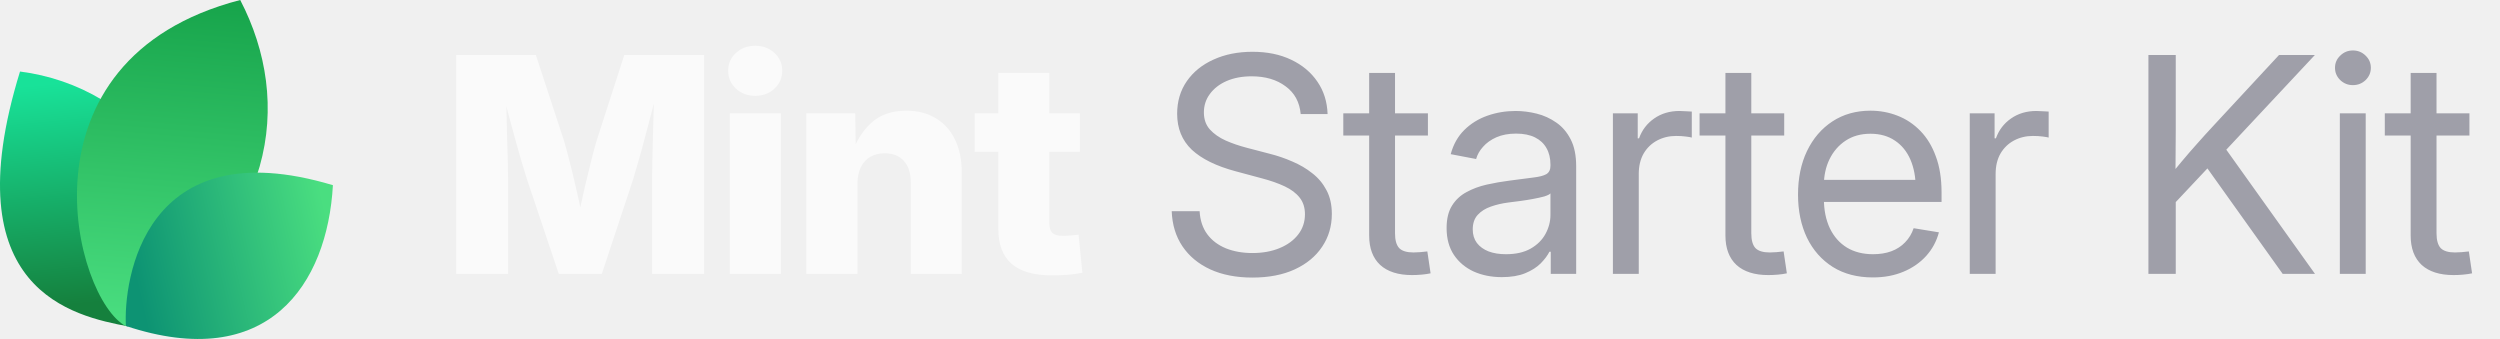
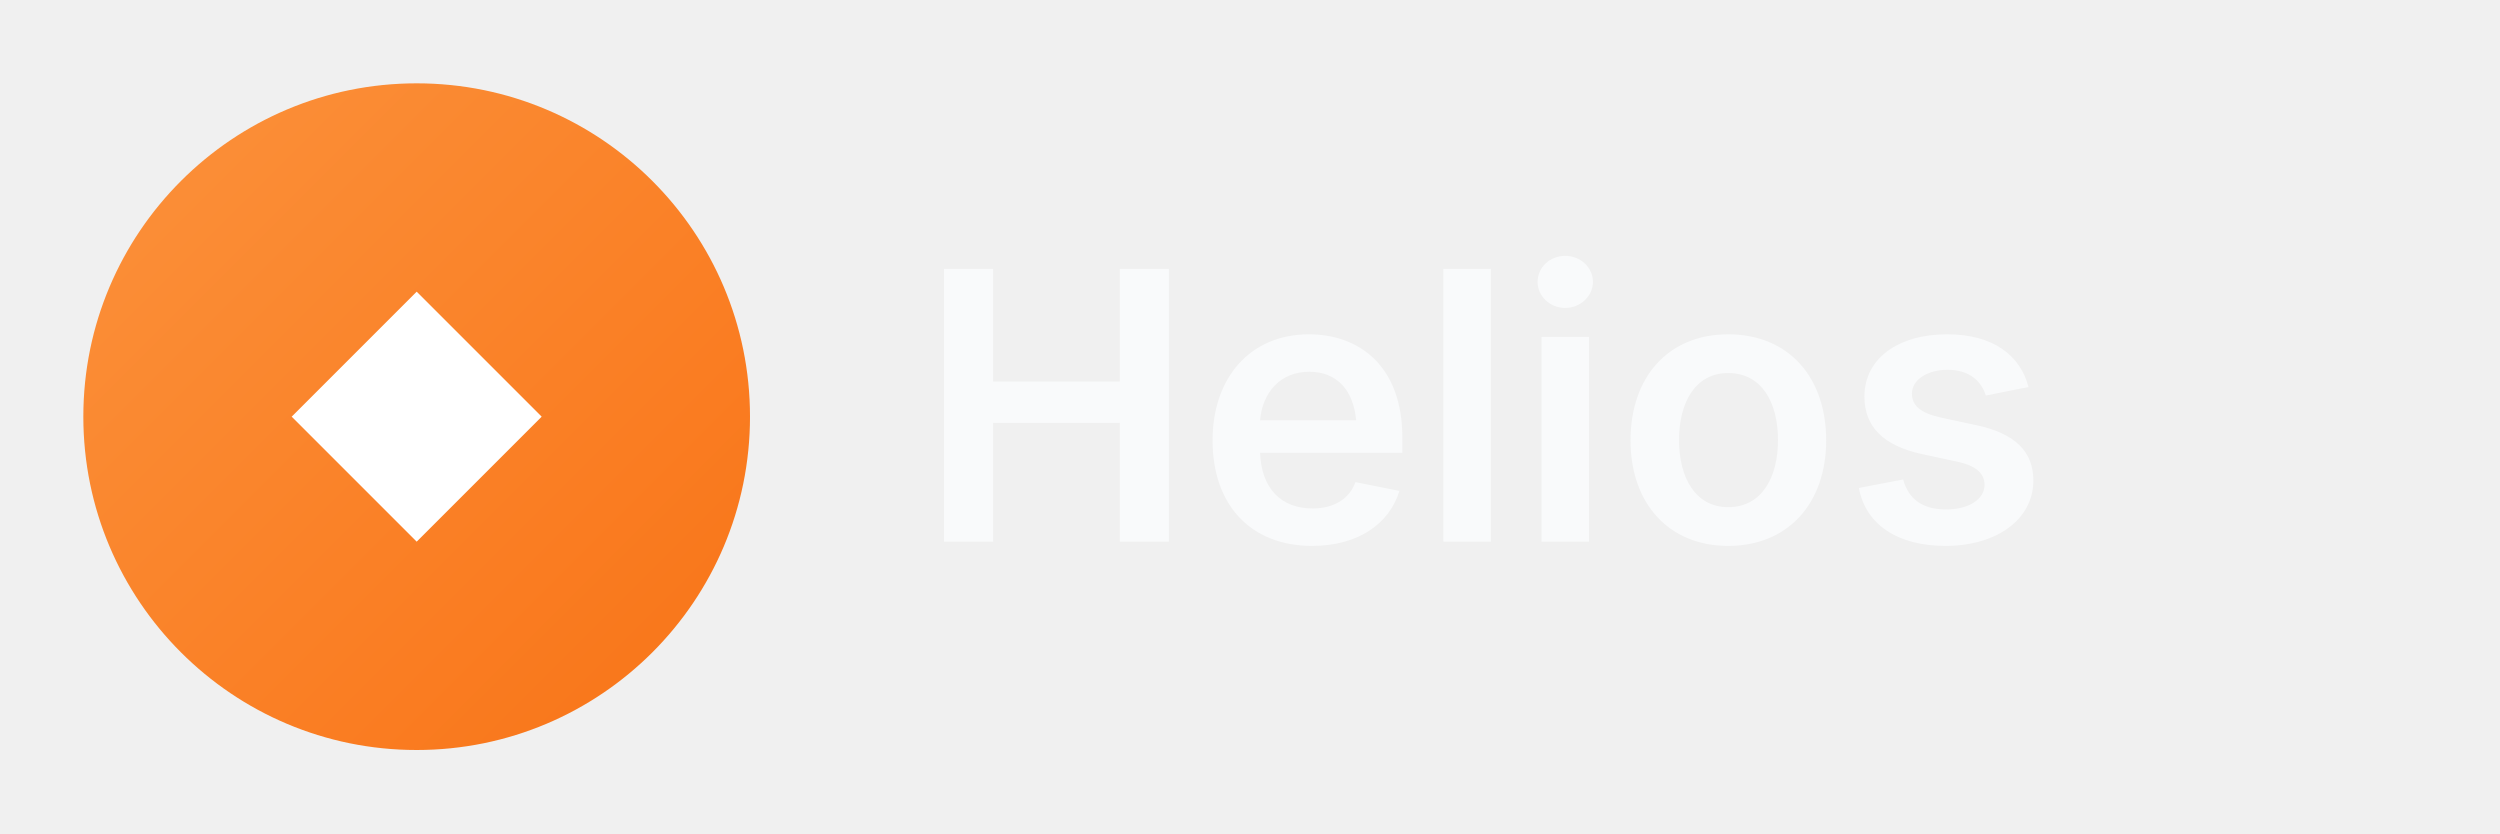
- <svg xmlns="http://www.w3.org/2000/svg" width="177" height="24" viewBox="0 0 177 24" fill="none">
-   <path d="M9.061 23.108C5.268 22.377 -3.391 20.627 1.417 5.064C9.634 6.099 16.973 14.064 9.061 23.108Z" fill="url(#paint0_linear_17557_2145)" />
-   <path d="M8.919 23.094C5.276 21.222 0.784 4.209 17.007 0C20.757 7.193 19.621 16.545 8.919 23.094Z" fill="url(#paint1_linear_17557_2145)" />
-   <path d="M8.914 23.079C8.735 19.882 10.159 9.085 23.57 13.111C23.181 20.123 18.984 26.418 8.914 23.079Z" fill="url(#paint2_linear_17557_2145)" />
-   <path d="M32.301 19.392V3.894H37.938L39.925 9.948C40.036 10.315 40.164 10.787 40.31 11.362C40.462 11.938 40.611 12.552 40.757 13.204C40.91 13.855 41.048 14.483 41.173 15.086C41.305 15.682 41.412 16.192 41.495 16.615H40.695C40.771 16.192 40.871 15.682 40.996 15.086C41.128 14.49 41.267 13.866 41.412 13.214C41.565 12.562 41.714 11.948 41.86 11.373C42.005 10.79 42.133 10.315 42.244 9.948L44.2 3.894H49.848V19.392H46.166V12.704C46.166 12.357 46.173 11.917 46.187 11.383C46.2 10.849 46.214 10.27 46.228 9.646C46.249 9.022 46.266 8.391 46.28 7.753C46.301 7.115 46.311 6.519 46.311 5.964H46.623C46.485 6.561 46.332 7.181 46.166 7.826C45.999 8.471 45.833 9.102 45.666 9.719C45.507 10.336 45.351 10.901 45.198 11.414C45.053 11.928 44.928 12.357 44.824 12.704L42.608 19.392H39.561L37.314 12.704C37.203 12.357 37.072 11.928 36.919 11.414C36.773 10.901 36.614 10.34 36.441 9.729C36.274 9.112 36.104 8.481 35.931 7.836C35.764 7.192 35.608 6.567 35.463 5.964H35.827C35.834 6.512 35.844 7.105 35.858 7.743C35.872 8.374 35.886 9.005 35.9 9.636C35.92 10.26 35.938 10.839 35.952 11.373C35.965 11.907 35.972 12.351 35.972 12.704V19.392H32.301ZM51.668 19.392V8.024H55.288V19.392H51.668ZM53.468 6.786C52.927 6.786 52.473 6.616 52.105 6.276C51.738 5.93 51.554 5.507 51.554 5.007C51.554 4.508 51.738 4.088 52.105 3.749C52.473 3.409 52.927 3.239 53.468 3.239C54.009 3.239 54.463 3.409 54.83 3.749C55.198 4.082 55.382 4.501 55.382 5.007C55.382 5.507 55.198 5.93 54.83 6.276C54.463 6.616 54.009 6.786 53.468 6.786ZM60.708 13.027V19.392H57.088V8.024H60.551L60.593 10.967H60.281C60.593 10.024 61.061 9.268 61.685 8.7C62.309 8.124 63.138 7.836 64.171 7.836C64.975 7.836 65.672 8.017 66.262 8.377C66.851 8.731 67.302 9.234 67.614 9.885C67.933 10.537 68.092 11.307 68.092 12.194V19.392H64.483V12.912C64.483 12.26 64.32 11.754 63.994 11.394C63.675 11.033 63.221 10.853 62.632 10.853C62.25 10.853 61.914 10.936 61.623 11.102C61.332 11.269 61.106 11.515 60.947 11.841C60.787 12.16 60.708 12.555 60.708 13.027ZM76.456 8.024V10.749H69.008V8.024H76.456ZM70.683 5.163H74.292V15.783C74.292 16.102 74.361 16.334 74.5 16.48C74.646 16.625 74.899 16.698 75.259 16.698C75.405 16.698 75.596 16.688 75.831 16.667C76.074 16.646 76.251 16.629 76.362 16.615L76.632 19.309C76.313 19.378 75.963 19.427 75.582 19.455C75.207 19.482 74.836 19.496 74.469 19.496C73.2 19.496 72.25 19.222 71.619 18.674C70.995 18.127 70.683 17.308 70.683 16.22V5.163Z" fill="#FAFAFA" />
-   <path d="M88.667 19.652C87.523 19.652 86.528 19.458 85.682 19.07C84.843 18.681 84.188 18.137 83.716 17.437C83.245 16.736 82.992 15.908 82.957 14.951H84.933C84.968 15.596 85.148 16.14 85.474 16.584C85.8 17.021 86.24 17.354 86.795 17.582C87.35 17.804 87.974 17.915 88.667 17.915C89.388 17.915 90.026 17.801 90.581 17.572C91.143 17.343 91.583 17.024 91.902 16.615C92.228 16.199 92.391 15.717 92.391 15.169C92.391 14.698 92.266 14.306 92.017 13.994C91.767 13.675 91.413 13.408 90.956 13.193C90.498 12.978 89.954 12.787 89.323 12.621L87.502 12.132C86.123 11.765 85.082 11.255 84.382 10.603C83.689 9.944 83.342 9.095 83.342 8.055C83.342 7.174 83.571 6.404 84.028 5.746C84.486 5.087 85.117 4.577 85.921 4.217C86.726 3.849 87.645 3.666 88.678 3.666C89.718 3.666 90.63 3.853 91.413 4.227C92.204 4.602 92.824 5.122 93.275 5.787C93.726 6.446 93.965 7.209 93.993 8.076H92.089C92.013 7.23 91.656 6.574 91.018 6.11C90.387 5.638 89.586 5.403 88.615 5.403C87.95 5.403 87.36 5.513 86.847 5.735C86.341 5.957 85.946 6.262 85.661 6.651C85.377 7.032 85.235 7.469 85.235 7.961C85.235 8.447 85.377 8.849 85.661 9.168C85.946 9.48 86.317 9.74 86.774 9.948C87.232 10.149 87.724 10.319 88.251 10.457L89.884 10.884C90.439 11.023 90.977 11.206 91.496 11.435C92.023 11.657 92.495 11.934 92.911 12.267C93.334 12.593 93.67 12.995 93.92 13.474C94.17 13.945 94.294 14.504 94.294 15.149C94.294 16.015 94.066 16.788 93.608 17.468C93.157 18.148 92.512 18.681 91.673 19.07C90.834 19.458 89.832 19.652 88.667 19.652ZM101.097 8.024V9.594H95.106V8.024H101.097ZM96.937 5.163H98.767V16.521C98.767 17 98.865 17.347 99.059 17.562C99.26 17.77 99.6 17.874 100.078 17.874C100.21 17.874 100.366 17.867 100.546 17.853C100.733 17.832 100.903 17.815 101.056 17.801L101.285 19.351C101.097 19.392 100.886 19.423 100.65 19.444C100.414 19.465 100.189 19.475 99.974 19.475C98.996 19.475 98.244 19.236 97.717 18.758C97.197 18.272 96.937 17.579 96.937 16.677V5.163ZM106.33 19.621C105.595 19.621 104.932 19.489 104.343 19.226C103.754 18.955 103.285 18.564 102.939 18.05C102.592 17.53 102.419 16.896 102.419 16.147C102.419 15.495 102.547 14.965 102.804 14.556C103.06 14.146 103.403 13.828 103.833 13.599C104.263 13.363 104.742 13.186 105.269 13.068C105.796 12.95 106.333 12.857 106.881 12.787C107.574 12.69 108.132 12.617 108.555 12.569C108.978 12.52 109.287 12.441 109.481 12.33C109.675 12.212 109.772 12.014 109.772 11.737V11.654C109.772 11.203 109.679 10.815 109.492 10.489C109.311 10.163 109.041 9.91 108.68 9.729C108.32 9.549 107.872 9.459 107.338 9.459C106.805 9.459 106.34 9.546 105.945 9.719C105.556 9.892 105.241 10.118 104.998 10.395C104.755 10.665 104.593 10.953 104.509 11.258L102.71 10.915C102.897 10.222 103.22 9.65 103.677 9.199C104.135 8.748 104.679 8.412 105.31 8.19C105.941 7.968 106.607 7.857 107.307 7.857C107.8 7.857 108.295 7.92 108.795 8.044C109.301 8.169 109.765 8.381 110.188 8.679C110.611 8.97 110.951 9.369 111.208 9.875C111.464 10.374 111.593 11.005 111.593 11.768V19.392H109.793V17.822H109.7C109.568 18.085 109.363 18.359 109.086 18.643C108.809 18.921 108.444 19.153 107.994 19.34C107.543 19.527 106.988 19.621 106.33 19.621ZM106.621 17.998C107.321 17.998 107.904 17.867 108.368 17.603C108.84 17.333 109.19 16.986 109.419 16.563C109.654 16.133 109.772 15.682 109.772 15.211V13.692C109.703 13.769 109.554 13.841 109.325 13.911C109.096 13.973 108.829 14.032 108.524 14.088C108.226 14.143 107.921 14.192 107.609 14.233C107.304 14.275 107.033 14.309 106.798 14.337C106.354 14.393 105.938 14.49 105.549 14.628C105.168 14.76 104.86 14.954 104.624 15.211C104.388 15.467 104.27 15.811 104.27 16.241C104.27 16.615 104.367 16.934 104.561 17.198C104.762 17.461 105.04 17.662 105.393 17.801C105.747 17.933 106.156 17.998 106.621 17.998ZM114.193 19.392V8.024H115.951V9.792H116.045C116.253 9.209 116.61 8.741 117.116 8.388C117.622 8.034 118.219 7.857 118.905 7.857C119.058 7.857 119.217 7.864 119.384 7.878C119.55 7.885 119.682 7.892 119.779 7.899V9.74C119.716 9.719 119.578 9.695 119.363 9.667C119.155 9.639 118.922 9.625 118.666 9.625C118.174 9.625 117.726 9.733 117.324 9.948C116.922 10.163 116.603 10.471 116.367 10.874C116.138 11.276 116.024 11.758 116.024 12.319V19.392H114.193ZM126.322 8.024V9.594H120.33V8.024H126.322ZM122.161 5.163H123.992V16.521C123.992 17 124.089 17.347 124.283 17.562C124.484 17.77 124.824 17.874 125.302 17.874C125.434 17.874 125.59 17.867 125.77 17.853C125.958 17.832 126.127 17.815 126.28 17.801L126.509 19.351C126.322 19.392 126.11 19.423 125.874 19.444C125.639 19.465 125.413 19.475 125.198 19.475C124.221 19.475 123.468 19.236 122.941 18.758C122.421 18.272 122.161 17.579 122.161 16.677V5.163ZM132.604 19.642C131.502 19.642 130.555 19.396 129.765 18.903C128.974 18.404 128.364 17.714 127.934 16.834C127.511 15.946 127.3 14.927 127.3 13.775C127.3 12.611 127.511 11.584 127.934 10.697C128.364 9.802 128.964 9.102 129.734 8.596C130.51 8.089 131.408 7.836 132.428 7.836C133.1 7.836 133.738 7.954 134.341 8.19C134.952 8.426 135.489 8.783 135.954 9.261C136.425 9.74 136.793 10.343 137.056 11.071C137.327 11.792 137.462 12.645 137.462 13.63V14.296H128.433V12.735H136.463L135.631 13.297C135.631 12.541 135.506 11.876 135.257 11.3C135.007 10.725 134.643 10.277 134.165 9.958C133.686 9.632 133.107 9.469 132.428 9.469C131.748 9.469 131.162 9.632 130.67 9.958C130.177 10.284 129.796 10.725 129.526 11.279C129.262 11.827 129.13 12.441 129.13 13.12V14.046C129.13 14.864 129.273 15.572 129.557 16.168C129.841 16.757 130.243 17.211 130.763 17.53C131.283 17.842 131.901 17.998 132.615 17.998C133.093 17.998 133.523 17.929 133.905 17.79C134.293 17.645 134.619 17.433 134.882 17.156C135.153 16.879 135.354 16.546 135.486 16.157L137.275 16.449C137.108 17.08 136.81 17.634 136.38 18.113C135.95 18.591 135.413 18.966 134.768 19.236C134.123 19.507 133.402 19.642 132.604 19.642ZM139.459 19.392V8.024H141.217V9.792H141.311C141.519 9.209 141.876 8.741 142.382 8.388C142.888 8.034 143.485 7.857 144.171 7.857C144.324 7.857 144.483 7.864 144.649 7.878C144.816 7.885 144.948 7.892 145.045 7.899V9.74C144.982 9.719 144.844 9.695 144.629 9.667C144.421 9.639 144.188 9.625 143.932 9.625C143.439 9.625 142.992 9.733 142.59 9.948C142.188 10.163 141.869 10.471 141.633 10.874C141.404 11.276 141.29 11.758 141.29 12.319V19.392H139.459ZM153.429 14.961V12.715C153.783 12.257 154.136 11.82 154.49 11.404C154.844 10.981 155.204 10.565 155.572 10.156C155.939 9.74 156.314 9.327 156.695 8.918L161.355 3.894H163.893L157.277 10.967H157.184L153.429 14.961ZM152.108 19.392V3.894H154.043V9.241L154.022 12.559L154.043 13.505V19.392H152.108ZM161.615 19.392L155.967 11.477L157.173 9.969L163.903 19.392H161.615ZM165.661 19.392V8.024H167.492V19.392H165.661ZM166.587 6.027C166.24 6.027 165.942 5.909 165.692 5.673C165.443 5.43 165.318 5.139 165.318 4.799C165.318 4.459 165.443 4.172 165.692 3.936C165.942 3.693 166.24 3.572 166.587 3.572C166.934 3.572 167.232 3.693 167.482 3.936C167.731 4.172 167.856 4.459 167.856 4.799C167.856 5.139 167.731 5.43 167.482 5.673C167.232 5.909 166.934 6.027 166.587 6.027ZM174.836 8.024V9.594H168.844V8.024H174.836ZM170.675 5.163H172.506V16.521C172.506 17 172.603 17.347 172.797 17.562C172.998 17.77 173.338 17.874 173.816 17.874C173.948 17.874 174.104 17.867 174.284 17.853C174.472 17.832 174.641 17.815 174.794 17.801L175.023 19.351C174.836 19.392 174.624 19.423 174.388 19.444C174.153 19.465 173.927 19.475 173.712 19.475C172.735 19.475 171.982 19.236 171.455 18.758C170.935 18.272 170.675 17.579 170.675 16.677V5.163Z" fill="#9F9FA9" />
+ <svg xmlns="http://www.w3.org/2000/svg" viewBox="0 0 120 40">
  <defs>
-     <linearGradient id="paint0_linear_17557_2145" x1="3.776" y1="5.916" x2="5.232" y2="21.559" gradientUnits="userSpaceOnUse">
-       <stop stop-color="#18E299" />
-       <stop offset="1" stop-color="#15803D" />
-     </linearGradient>
-     <linearGradient id="paint1_linear_17557_2145" x1="12.171" y1="-0.718" x2="10.19" y2="22.983" gradientUnits="userSpaceOnUse">
-       <stop stop-color="#16A34A" />
-       <stop offset="1" stop-color="#4ADE80" />
-     </linearGradient>
-     <linearGradient id="paint2_linear_17557_2145" x1="23.133" y1="15.353" x2="9.338" y2="18.52" gradientUnits="userSpaceOnUse">
-       <stop stop-color="#4ADE80" />
-       <stop offset="1" stop-color="#0D9373" />
+     <linearGradient id="gradient" x1="0%" y1="0%" x2="100%" y2="100%">
+       <stop offset="0%" style="stop-color:#FB923C" />
+       <stop offset="100%" style="stop-color:#F97316" />
    </linearGradient>
  </defs>
+   <circle cx="20" cy="20" r="16" fill="url(#gradient)" />
+   <path d="M14 20 L20 14 L26 20 L20 26 Z" fill="white" />
+   <text x="44" y="26" font-family="system-ui, -apple-system, sans-serif" font-size="18" font-weight="600" fill="#F9FAFB">Helios</text>
</svg>
